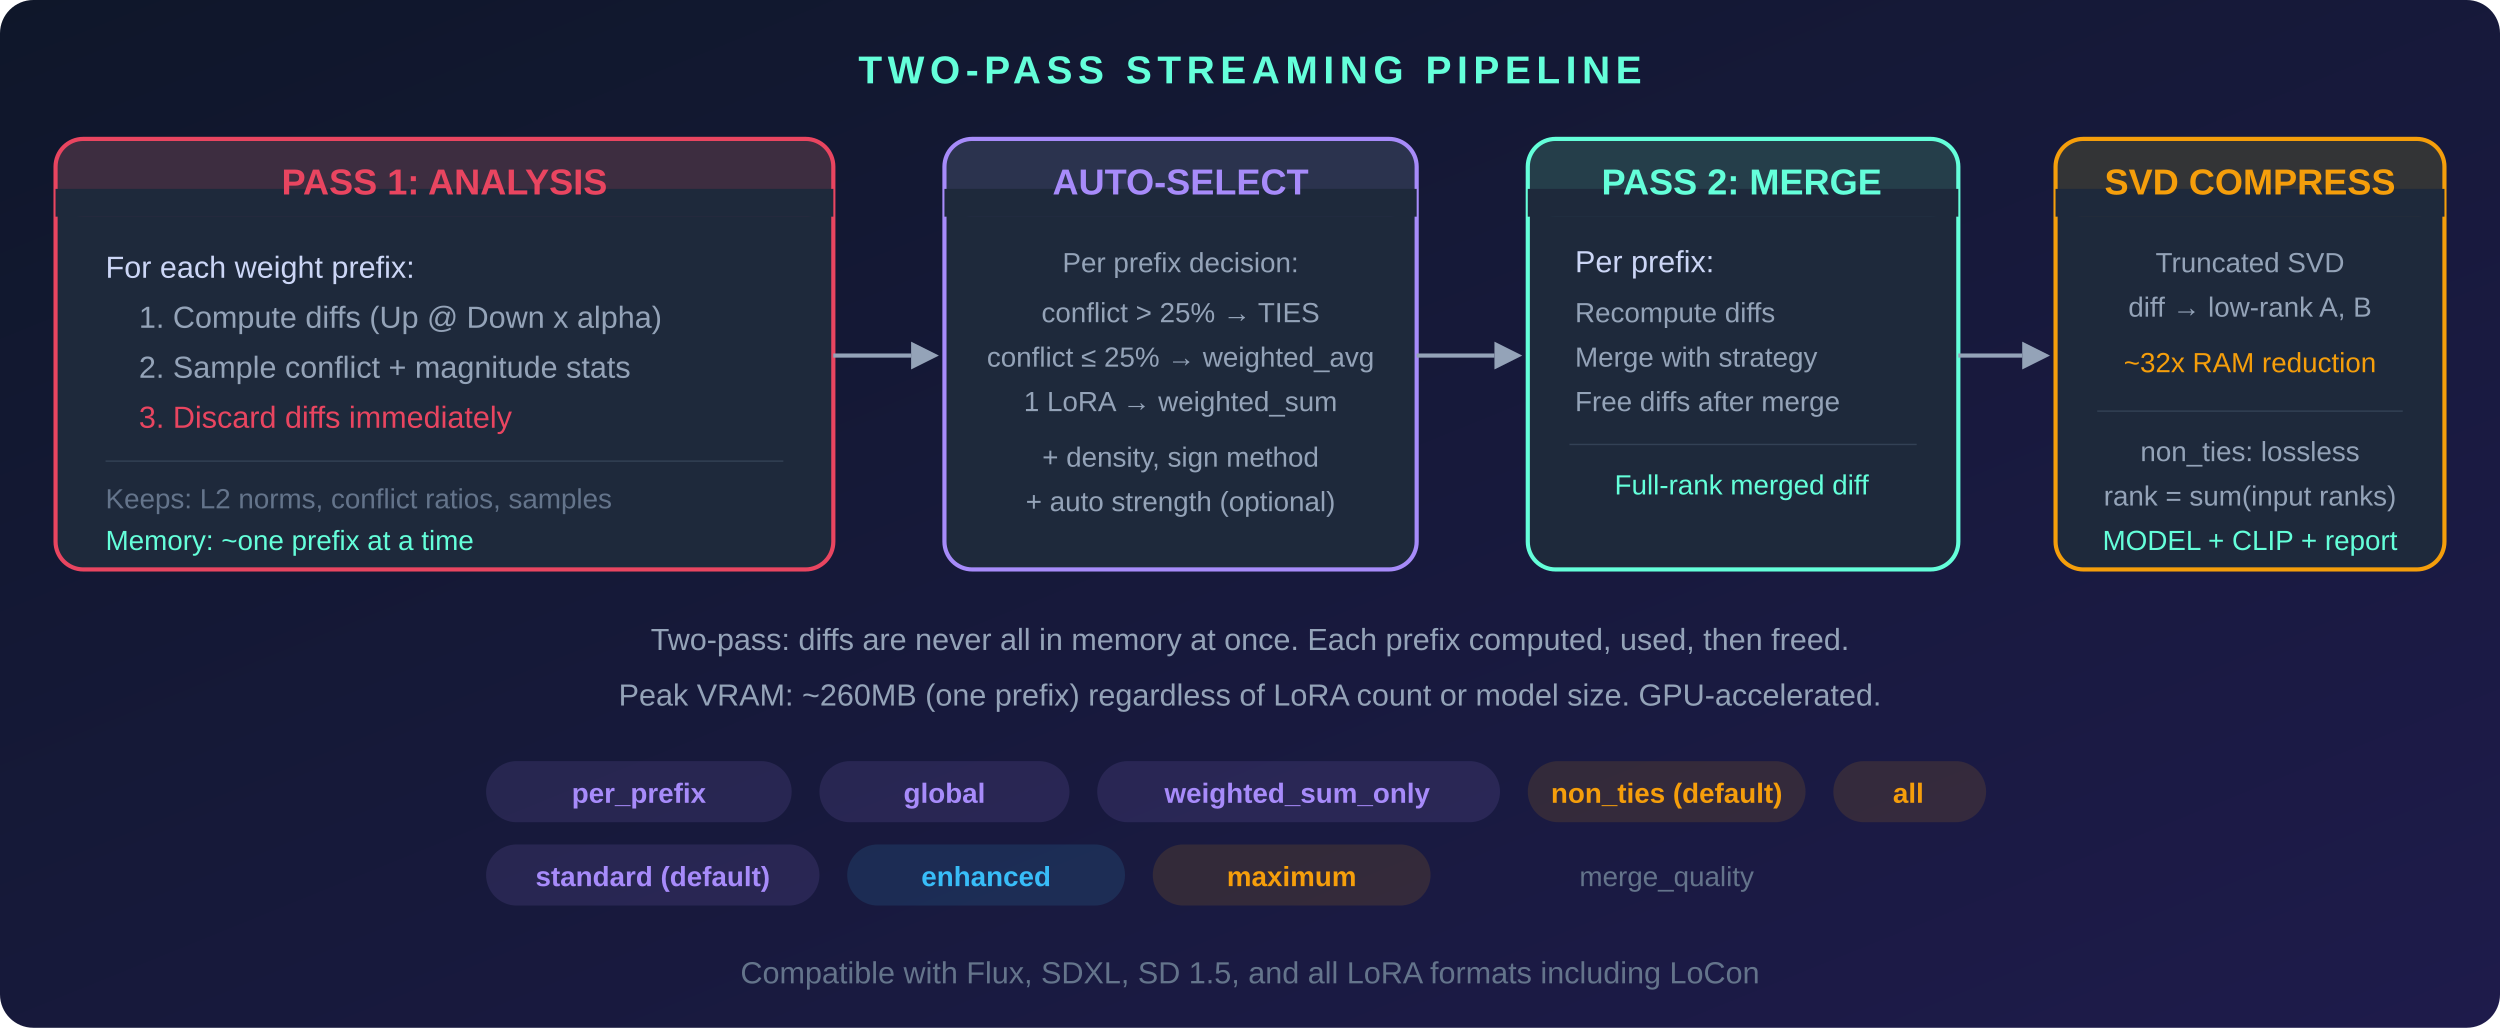
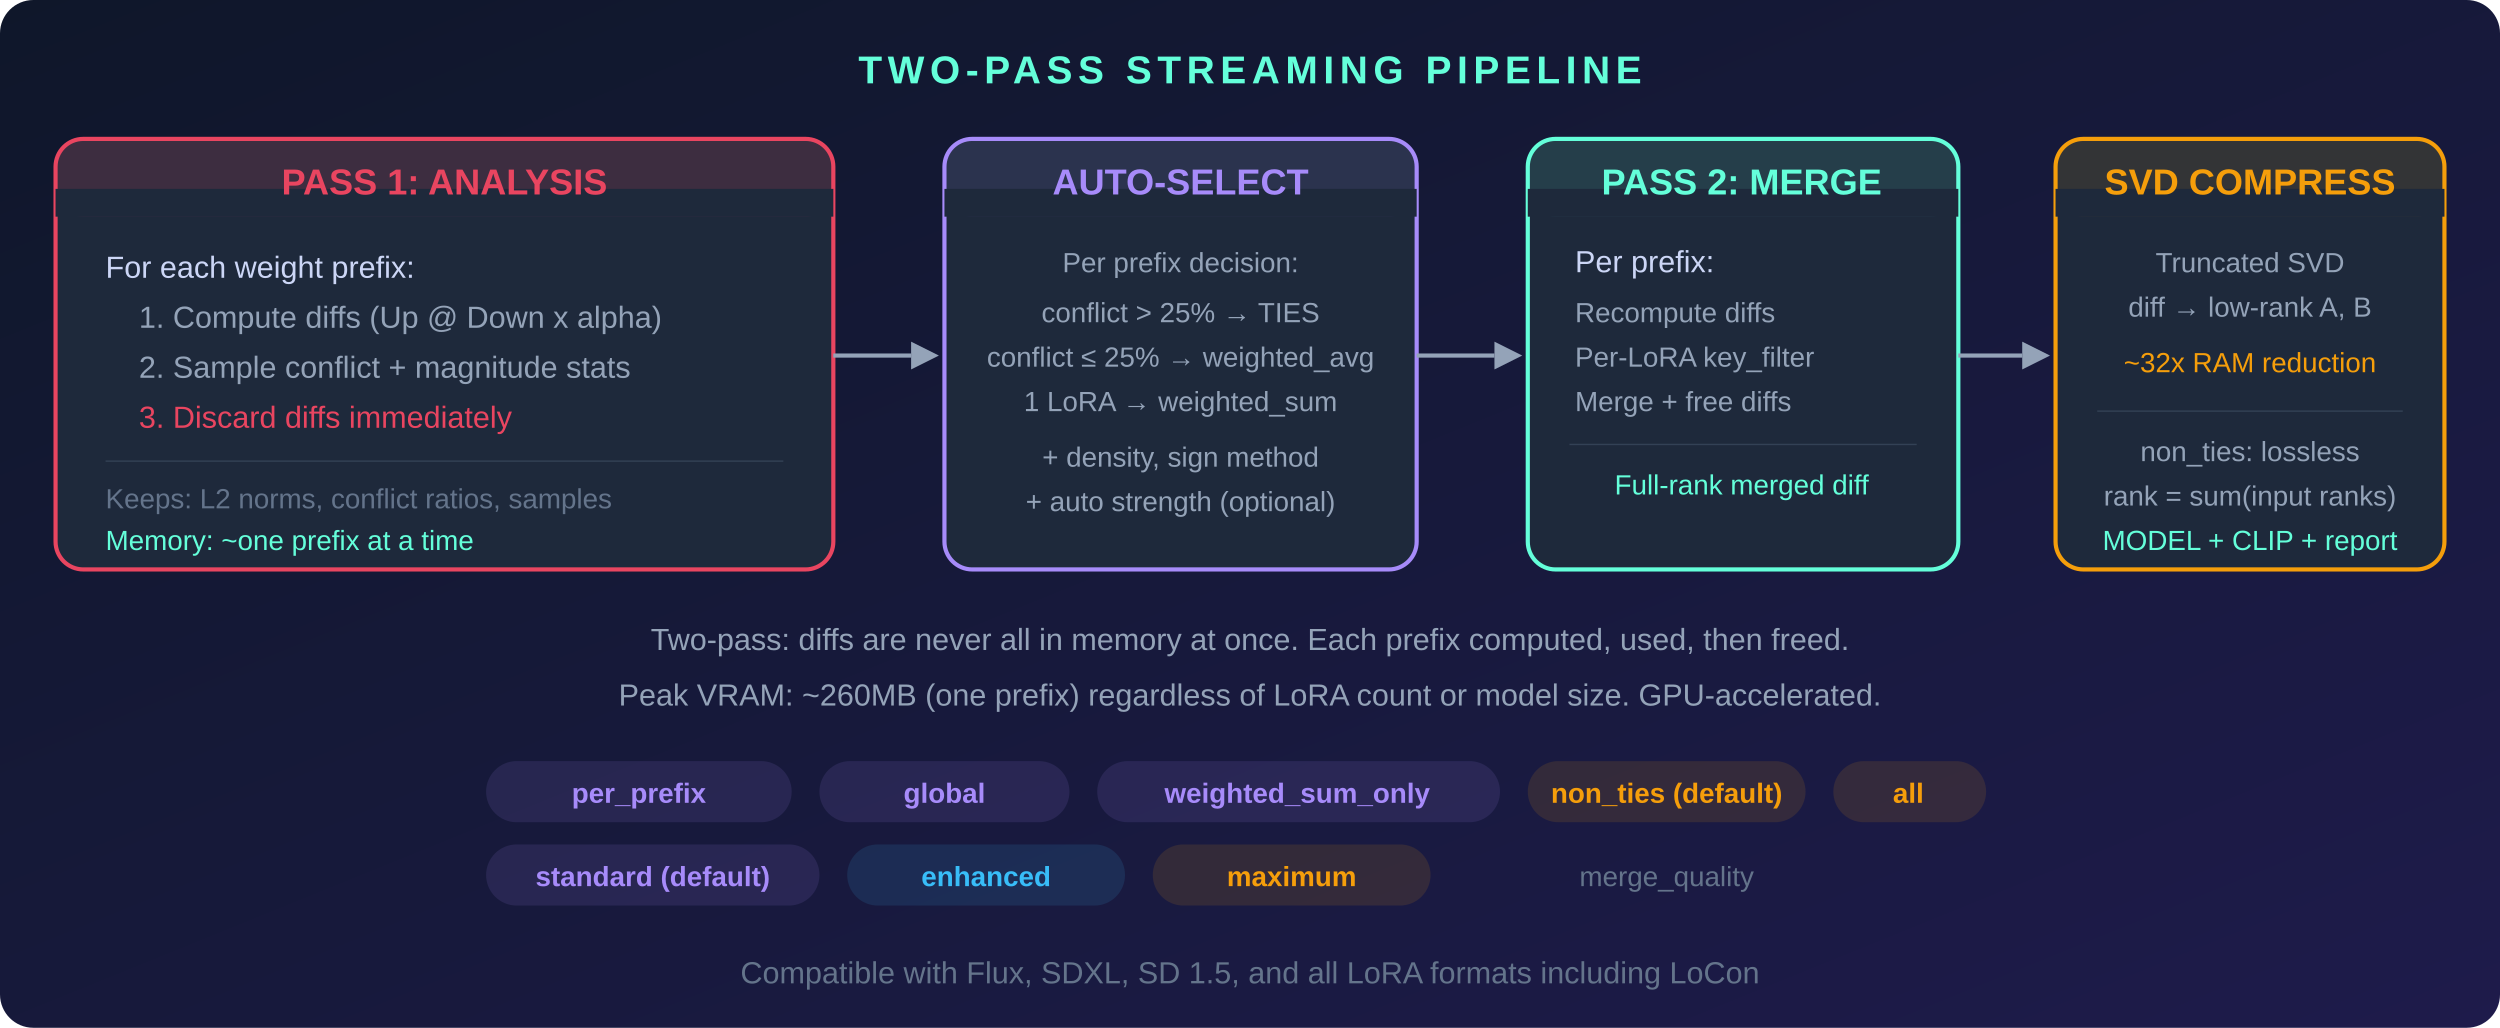
<svg xmlns="http://www.w3.org/2000/svg" viewBox="0 0 900 370">
  <defs>
    <linearGradient id="pbg" x1="0%" y1="0%" x2="100%" y2="100%">
      <stop offset="0%" style="stop-color:#0f172a" />
      <stop offset="100%" style="stop-color:#1e1b4b" />
    </linearGradient>
  </defs>
  <rect width="900" height="370" rx="12" fill="url(#pbg)" />
  <text x="450" y="30" font-family="Segoe UI, Arial, sans-serif" font-size="14" fill="#64ffda" text-anchor="middle" font-weight="700" letter-spacing="2">TWO-PASS STREAMING PIPELINE</text>
  <rect x="20" y="50" width="280" height="155" rx="10" fill="#1e293b" stroke="#e94560" stroke-width="1.5" />
  <rect x="20" y="50" width="280" height="28" rx="10" fill="#e94560" opacity="0.15" />
  <rect x="20" y="68" width="280" height="10" fill="#1e293b" />
  <text x="160" y="70" font-family="Segoe UI, Arial, sans-serif" font-size="13" fill="#e94560" text-anchor="middle" font-weight="700">PASS 1: ANALYSIS</text>
  <text x="38" y="100" font-family="Segoe UI, Arial, sans-serif" font-size="11" fill="#ccd6f6">For each weight prefix:</text>
  <text x="50" y="118" font-family="Segoe UI, Arial, sans-serif" font-size="11" fill="#94a3b8">1. Compute diffs (Up @ Down x alpha)</text>
  <text x="50" y="136" font-family="Segoe UI, Arial, sans-serif" font-size="11" fill="#94a3b8">2. Sample conflict + magnitude stats</text>
  <text x="50" y="154" font-family="Segoe UI, Arial, sans-serif" font-size="11" fill="#e94560">3. Discard diffs immediately</text>
  <line x1="38" y1="166" x2="282" y2="166" stroke="#334155" stroke-width="0.5" />
  <text x="38" y="183" font-family="Segoe UI, Arial, sans-serif" font-size="10" fill="#64748b">Keeps: L2 norms, conflict ratios, samples</text>
  <text x="38" y="198" font-family="Segoe UI, Arial, sans-serif" font-size="10" fill="#64ffda">Memory: ~one prefix at a time</text>
  <line x1="300" y1="128" x2="328" y2="128" stroke="#94a3b8" stroke-width="1.5" />
  <polygon points="328,123 338,128 328,133" fill="#94a3b8" />
  <rect x="340" y="50" width="170" height="155" rx="10" fill="#1e293b" stroke="#a78bfa" stroke-width="1.5" />
  <rect x="340" y="50" width="170" height="28" rx="10" fill="#a78bfa" opacity="0.1" />
  <rect x="340" y="68" width="170" height="10" fill="#1e293b" />
  <text x="425" y="70" font-family="Segoe UI, Arial, sans-serif" font-size="13" fill="#a78bfa" text-anchor="middle" font-weight="700">AUTO-SELECT</text>
  <text x="425" y="98" font-family="Segoe UI, Arial, sans-serif" font-size="10" fill="#94a3b8" text-anchor="middle">Per prefix decision:</text>
  <text x="425" y="116" font-family="Segoe UI, Arial, sans-serif" font-size="10" fill="#94a3b8" text-anchor="middle">conflict &gt; 25% → TIES</text>
  <text x="425" y="132" font-family="Segoe UI, Arial, sans-serif" font-size="10" fill="#94a3b8" text-anchor="middle">conflict ≤ 25% → weighted_avg</text>
  <text x="425" y="148" font-family="Segoe UI, Arial, sans-serif" font-size="10" fill="#94a3b8" text-anchor="middle">1 LoRA → weighted_sum</text>
  <text x="425" y="168" font-family="Segoe UI, Arial, sans-serif" font-size="10" fill="#94a3b8" text-anchor="middle">+ density, sign method</text>
  <text x="425" y="184" font-family="Segoe UI, Arial, sans-serif" font-size="10" fill="#94a3b8" text-anchor="middle">+ auto strength (optional)</text>
  <line x1="510" y1="128" x2="538" y2="128" stroke="#94a3b8" stroke-width="1.5" />
  <polygon points="538,123 548,128 538,133" fill="#94a3b8" />
  <rect x="550" y="50" width="155" height="155" rx="10" fill="#1e293b" stroke="#64ffda" stroke-width="1.5" />
  <rect x="550" y="50" width="155" height="28" rx="10" fill="#64ffda" opacity="0.1" />
  <rect x="550" y="68" width="155" height="10" fill="#1e293b" />
  <text x="627" y="70" font-family="Segoe UI, Arial, sans-serif" font-size="13" fill="#64ffda" text-anchor="middle" font-weight="700">PASS 2: MERGE</text>
  <text x="567" y="98" font-family="Segoe UI, Arial, sans-serif" font-size="11" fill="#ccd6f6">Per prefix:</text>
  <text x="567" y="116" font-family="Segoe UI, Arial, sans-serif" font-size="10" fill="#94a3b8">Recompute diffs</text>
-   <text x="567" y="132" font-family="Segoe UI, Arial, sans-serif" font-size="10" fill="#94a3b8">Merge with strategy</text>
-   <text x="567" y="148" font-family="Segoe UI, Arial, sans-serif" font-size="10" fill="#94a3b8">Free diffs after merge</text>
+   <text x="567" y="132" font-family="Segoe UI, Arial, sans-serif" font-size="10" fill="#94a3b8">Per-LoRA key_filter</text>
+   <text x="567" y="148" font-family="Segoe UI, Arial, sans-serif" font-size="10" fill="#94a3b8">Merge + free diffs</text>
  <line x1="565" y1="160" x2="690" y2="160" stroke="#334155" stroke-width="0.5" />
  <text x="627" y="178" font-family="Segoe UI, Arial, sans-serif" font-size="10" fill="#64ffda" text-anchor="middle">Full-rank merged diff</text>
  <line x1="705" y1="128" x2="728" y2="128" stroke="#94a3b8" stroke-width="1.5" />
  <polygon points="728,123 738,128 728,133" fill="#94a3b8" />
  <rect x="740" y="50" width="140" height="155" rx="10" fill="#1e293b" stroke="#f59e0b" stroke-width="1.5" />
  <rect x="740" y="50" width="140" height="28" rx="10" fill="#f59e0b" opacity="0.1" />
  <rect x="740" y="68" width="140" height="10" fill="#1e293b" />
  <text x="810" y="70" font-family="Segoe UI, Arial, sans-serif" font-size="13" fill="#f59e0b" text-anchor="middle" font-weight="700">SVD COMPRESS</text>
  <text x="810" y="98" font-family="Segoe UI, Arial, sans-serif" font-size="10" fill="#94a3b8" text-anchor="middle">Truncated SVD</text>
  <text x="810" y="114" font-family="Segoe UI, Arial, sans-serif" font-size="10" fill="#94a3b8" text-anchor="middle">diff → low-rank A, B</text>
  <text x="810" y="134" font-family="Segoe UI, Arial, sans-serif" font-size="10" fill="#f59e0b" text-anchor="middle">~32x RAM reduction</text>
  <line x1="755" y1="148" x2="865" y2="148" stroke="#334155" stroke-width="0.5" />
  <text x="810" y="166" font-family="Segoe UI, Arial, sans-serif" font-size="10" fill="#94a3b8" text-anchor="middle">non_ties: lossless</text>
  <text x="810" y="182" font-family="Segoe UI, Arial, sans-serif" font-size="10" fill="#94a3b8" text-anchor="middle">rank = sum(input ranks)</text>
  <text x="810" y="198" font-family="Segoe UI, Arial, sans-serif" font-size="10" fill="#64ffda" text-anchor="middle">MODEL + CLIP + report</text>
  <text x="450" y="234" font-family="Segoe UI, Arial, sans-serif" font-size="11" fill="#94a3b8" text-anchor="middle">Two-pass: diffs are never all in memory at once. Each prefix computed, used, then freed.</text>
  <text x="450" y="254" font-family="Segoe UI, Arial, sans-serif" font-size="11" fill="#94a3b8" text-anchor="middle">Peak VRAM: ~260MB (one prefix) regardless of LoRA count or model size. GPU-accelerated.</text>
  <rect x="175" y="274" width="110" height="22" rx="11" fill="#a78bfa" opacity="0.12" />
  <text x="230" y="289" font-family="Segoe UI, Arial, sans-serif" font-size="10" fill="#a78bfa" text-anchor="middle" font-weight="600">per_prefix</text>
  <rect x="295" y="274" width="90" height="22" rx="11" fill="#a78bfa" opacity="0.12" />
  <text x="340" y="289" font-family="Segoe UI, Arial, sans-serif" font-size="10" fill="#a78bfa" text-anchor="middle" font-weight="600">global</text>
  <rect x="395" y="274" width="145" height="22" rx="11" fill="#a78bfa" opacity="0.12" />
  <text x="467" y="289" font-family="Segoe UI, Arial, sans-serif" font-size="10" fill="#a78bfa" text-anchor="middle" font-weight="600">weighted_sum_only</text>
  <rect x="550" y="274" width="100" height="22" rx="11" fill="#f59e0b" opacity="0.12" />
  <text x="600" y="289" font-family="Segoe UI, Arial, sans-serif" font-size="10" fill="#f59e0b" text-anchor="middle" font-weight="600">non_ties (default)</text>
  <rect x="660" y="274" width="55" height="22" rx="11" fill="#f59e0b" opacity="0.12" />
  <text x="687" y="289" font-family="Segoe UI, Arial, sans-serif" font-size="10" fill="#f59e0b" text-anchor="middle" font-weight="600">all</text>
  <rect x="175" y="304" width="120" height="22" rx="11" fill="#a78bfa" opacity="0.12" />
  <text x="235" y="319" font-family="Segoe UI, Arial, sans-serif" font-size="10" fill="#a78bfa" text-anchor="middle" font-weight="600">standard (default)</text>
  <rect x="305" y="304" width="100" height="22" rx="11" fill="#38bdf8" opacity="0.12" />
  <text x="355" y="319" font-family="Segoe UI, Arial, sans-serif" font-size="10" fill="#38bdf8" text-anchor="middle" font-weight="600">enhanced</text>
  <rect x="415" y="304" width="100" height="22" rx="11" fill="#f59e0b" opacity="0.12" />
  <text x="465" y="319" font-family="Segoe UI, Arial, sans-serif" font-size="10" fill="#f59e0b" text-anchor="middle" font-weight="600">maximum</text>
  <text x="600" y="319" font-family="Segoe UI, Arial, sans-serif" font-size="10" fill="#64748b" text-anchor="middle">merge_quality</text>
  <text x="450" y="354" font-family="Segoe UI, Arial, sans-serif" font-size="11" fill="#64748b" text-anchor="middle">Compatible with Flux, SDXL, SD 1.5, and all LoRA formats including LoCon</text>
</svg>
